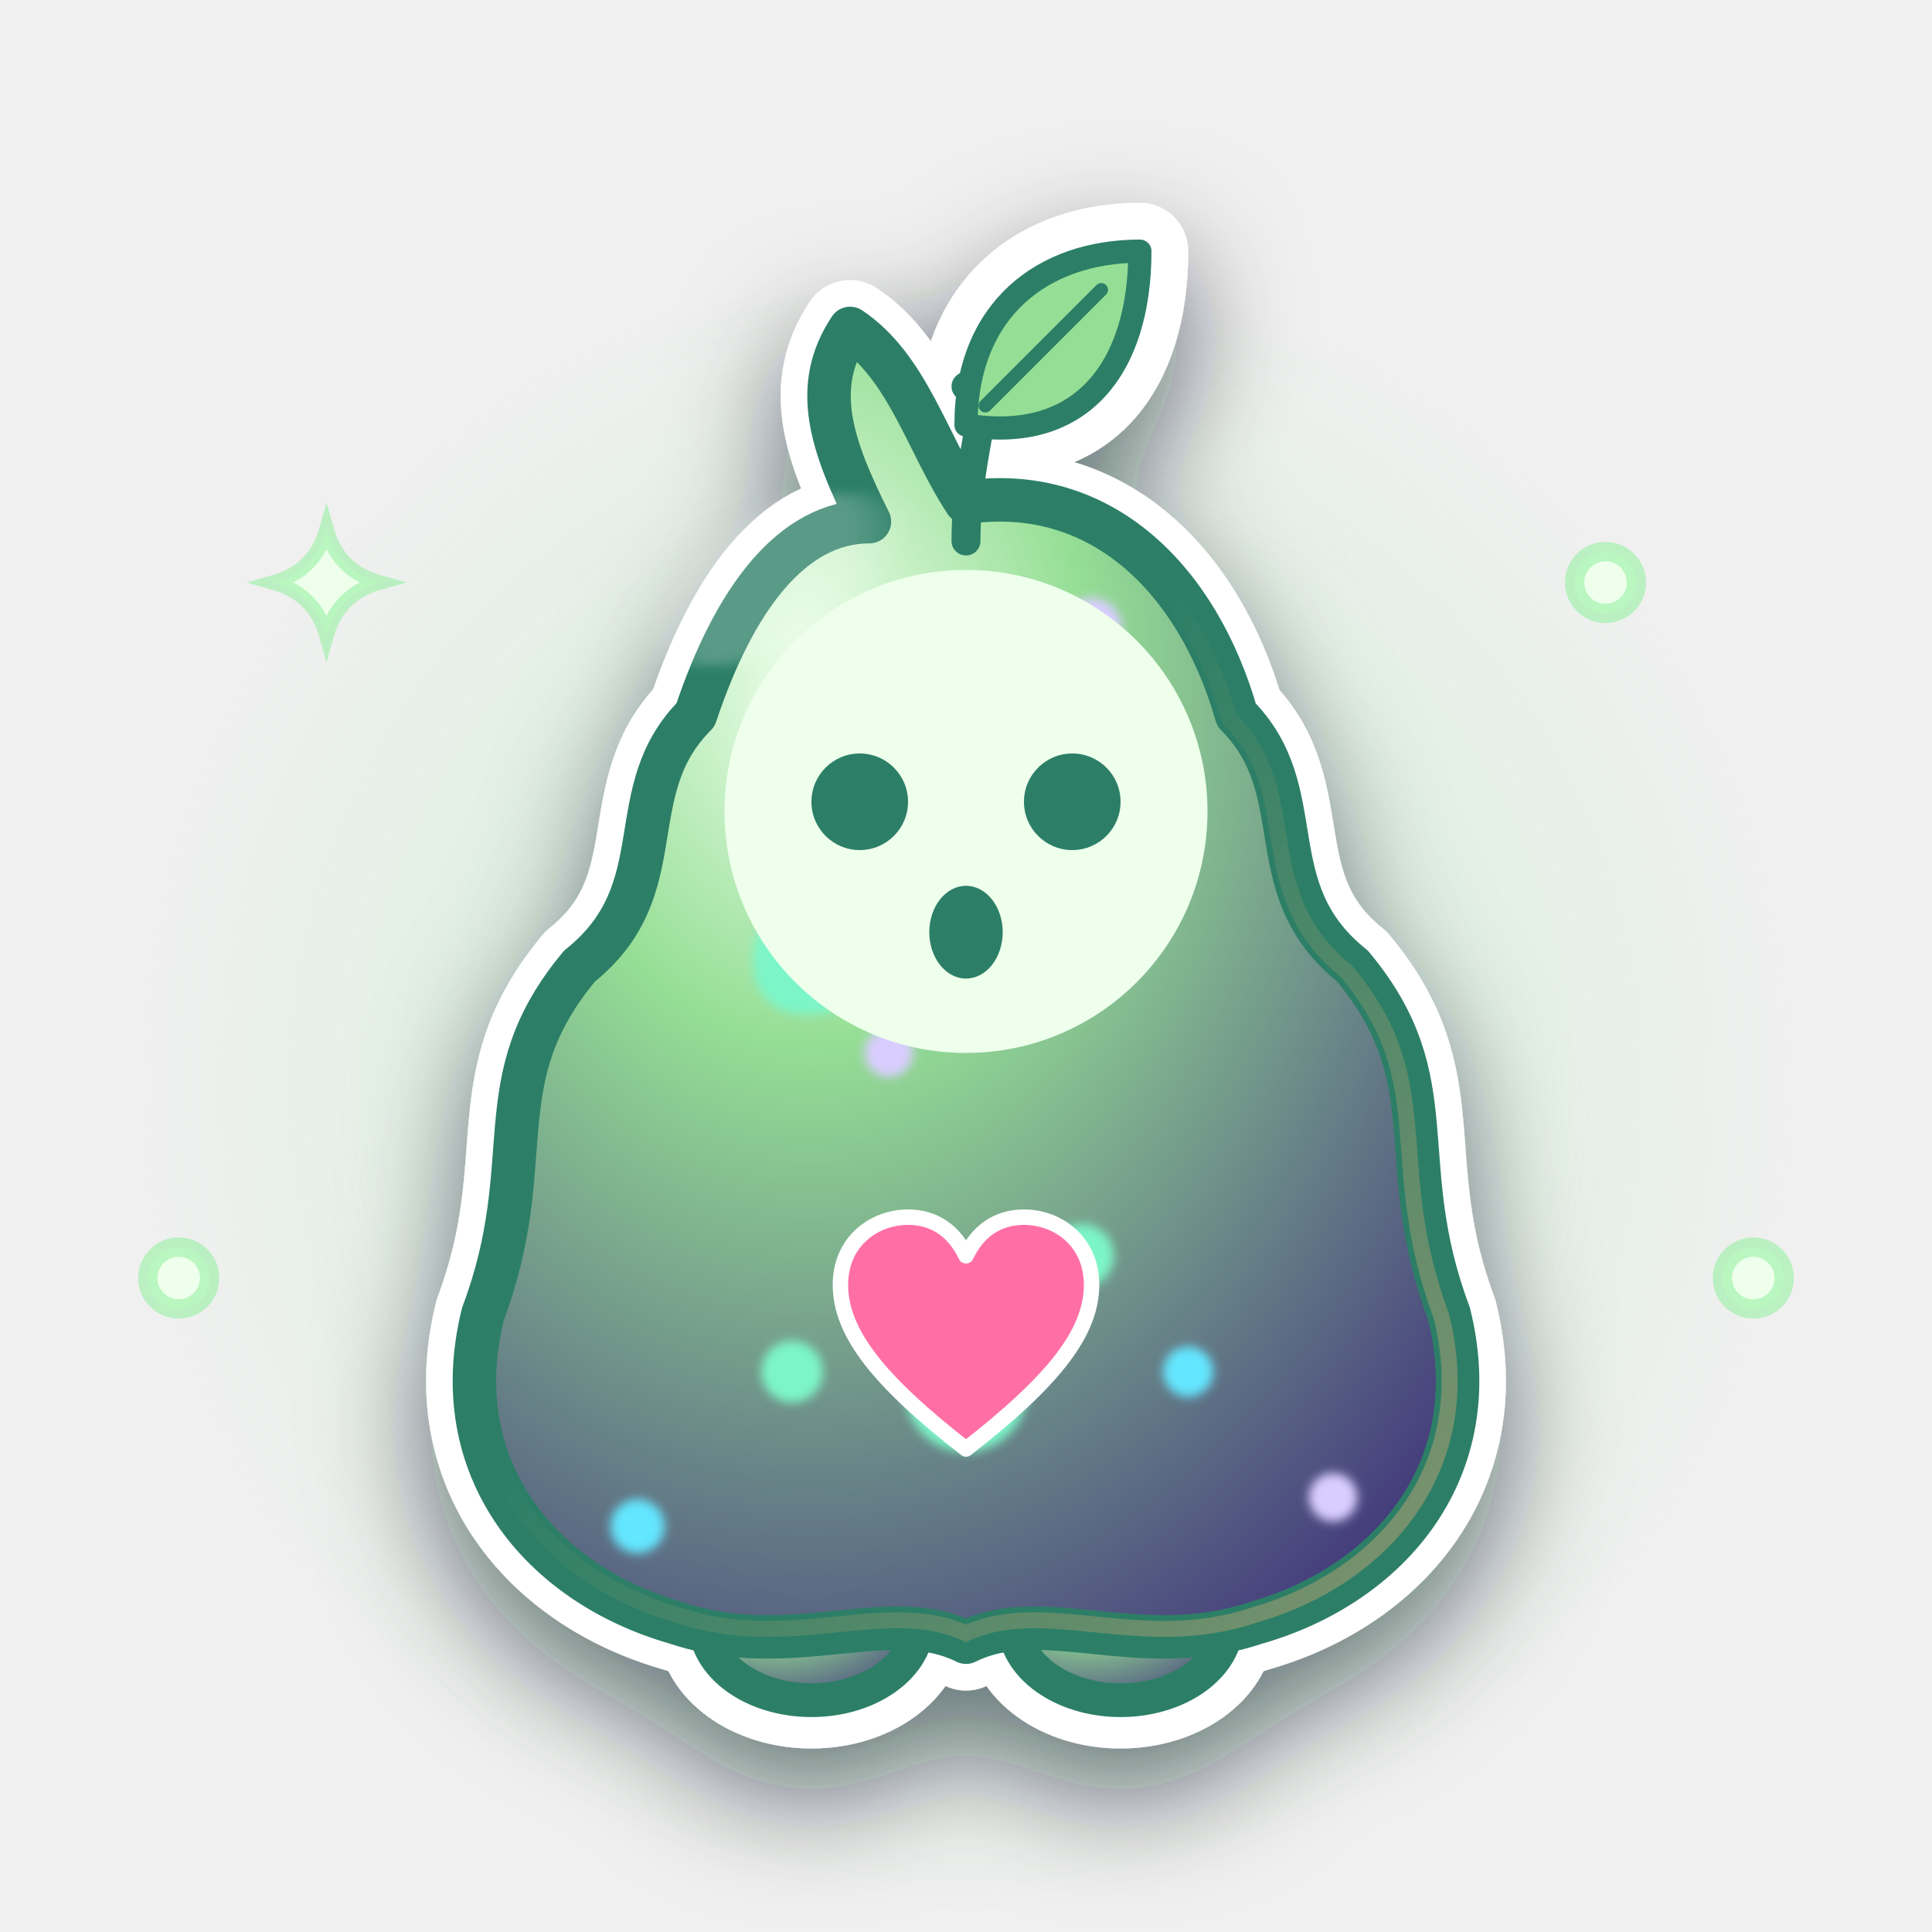
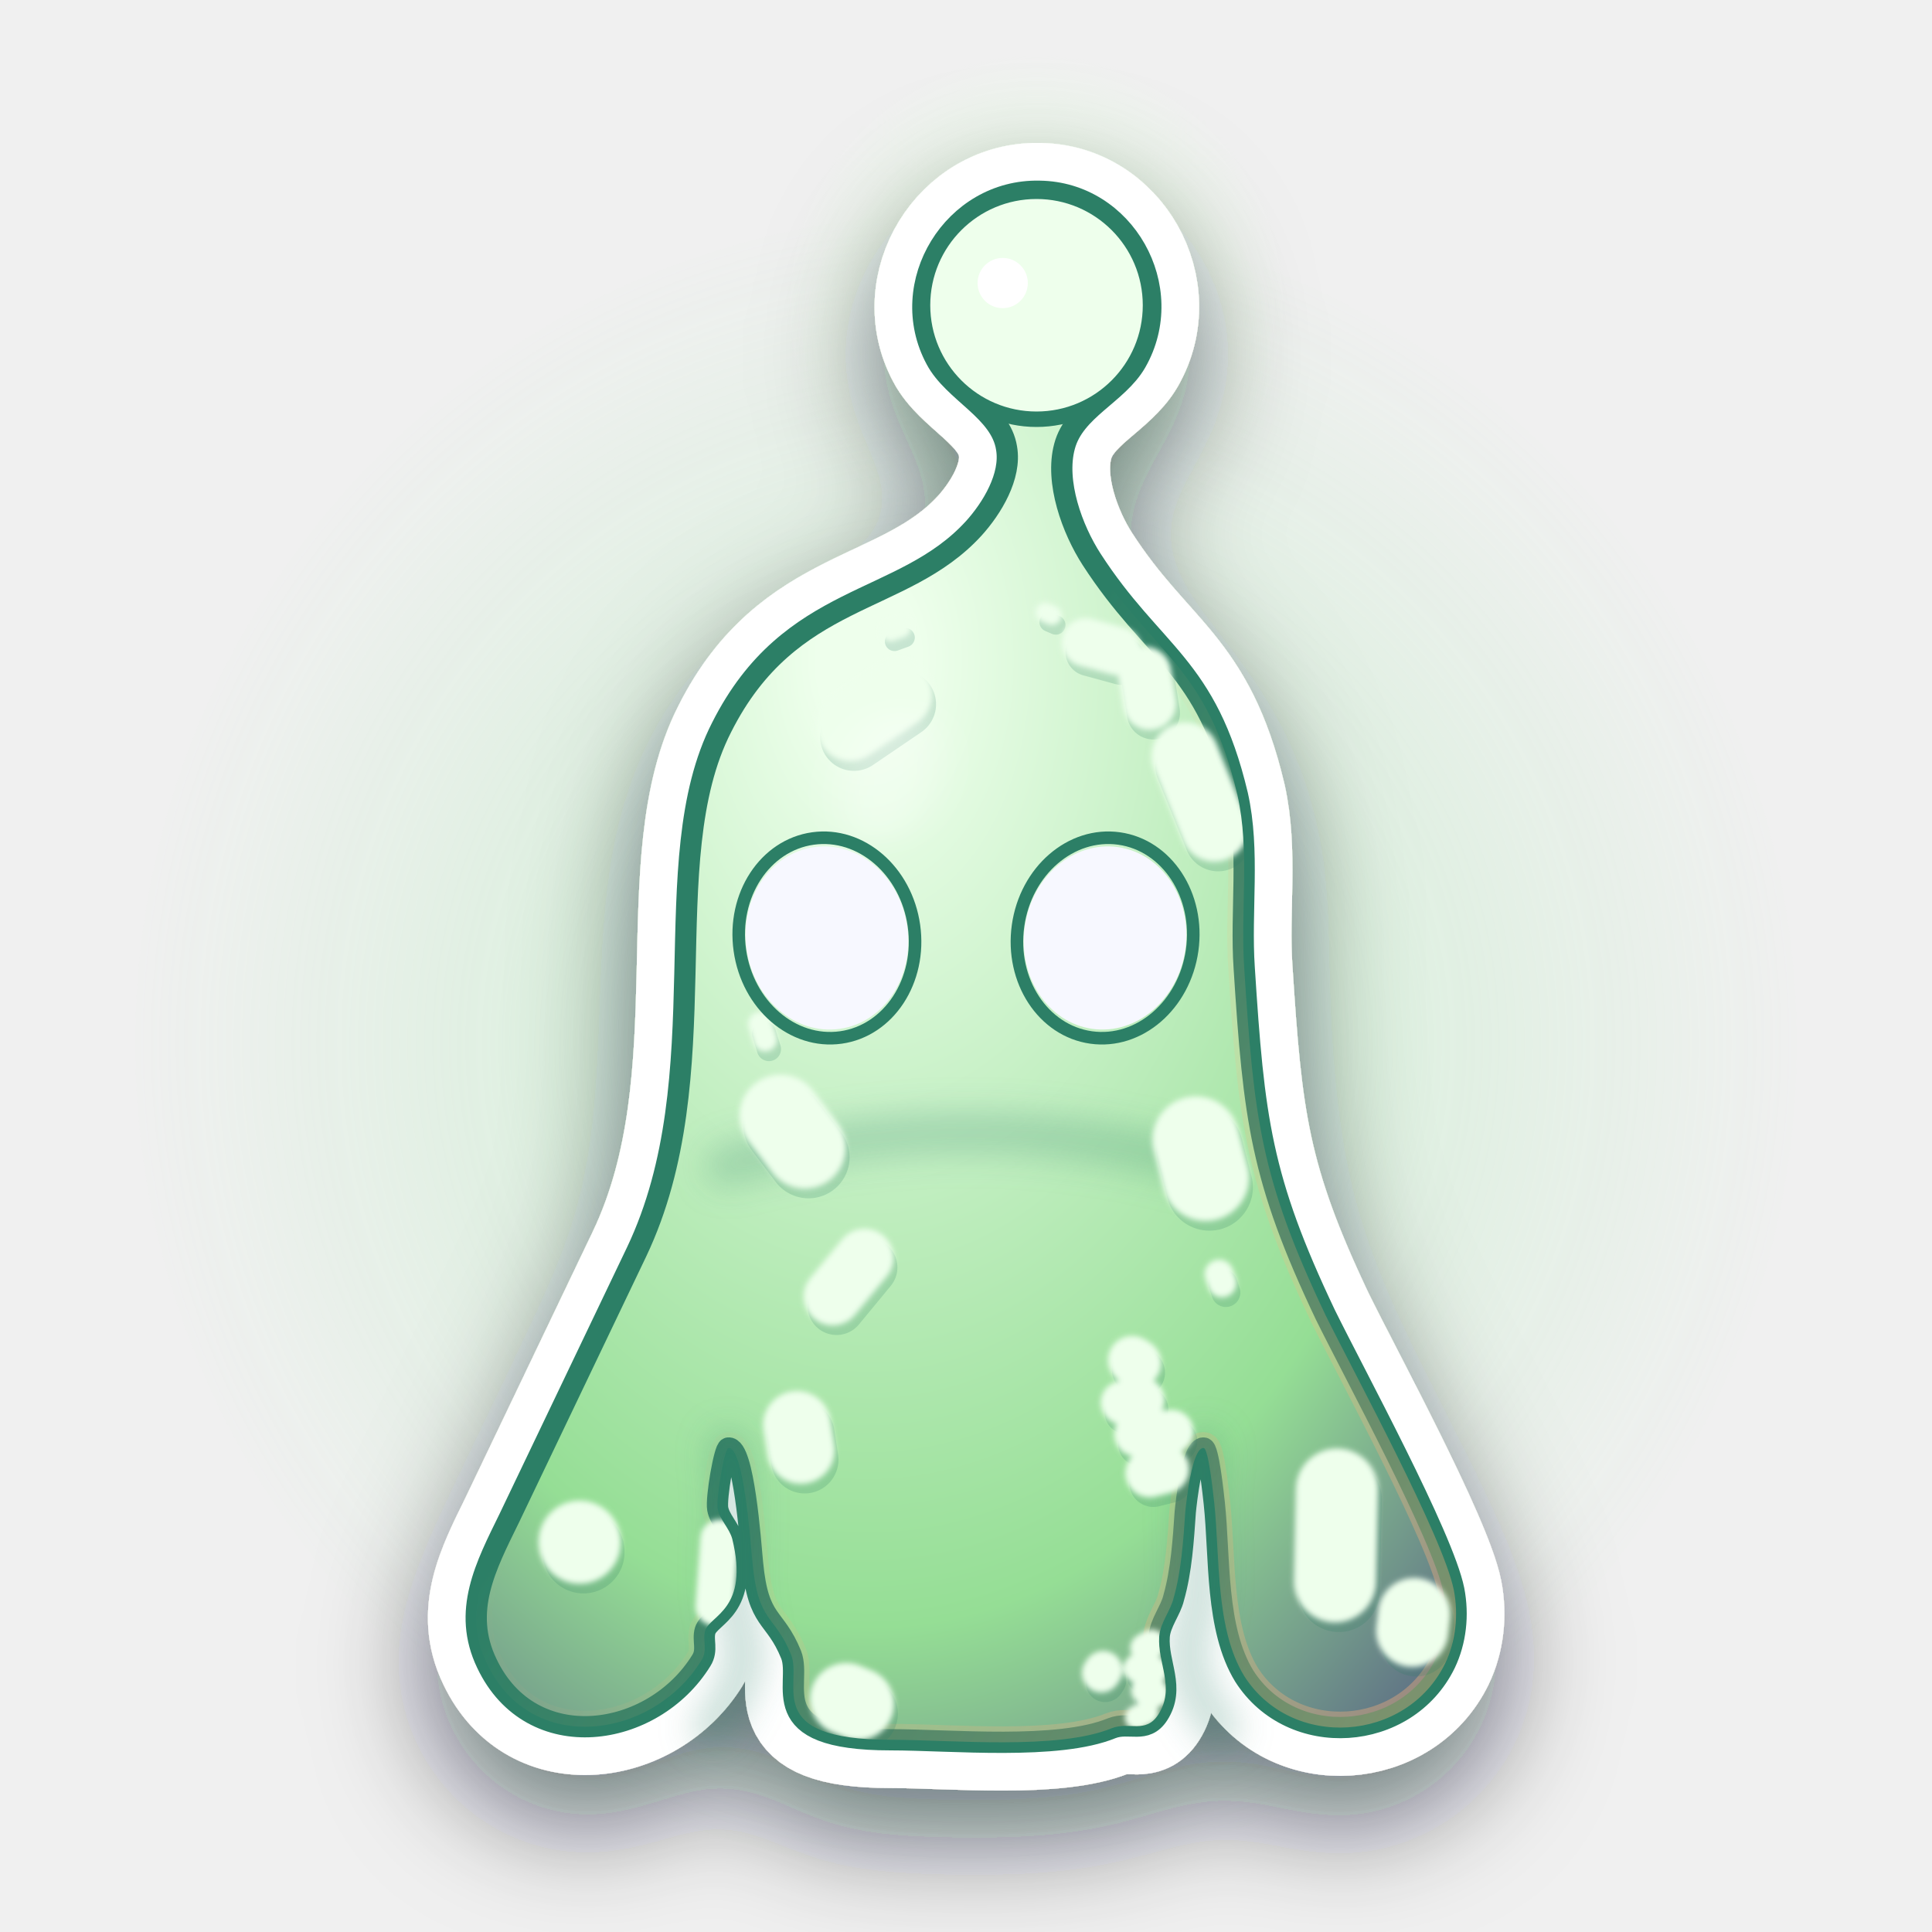
- <svg xmlns="http://www.w3.org/2000/svg" viewBox="0 0 200 200" width="64" height="64" role="img" aria-label="Arise Soul, mint flame with dot eyes" data-soul="19c576aacf1ebd" data-detail="full">
+ <svg xmlns="http://www.w3.org/2000/svg" viewBox="0 0 200 200" width="64" height="64" role="img" aria-label="Arise Soul, mint colour, with round button eyes and a glowing antenna orb" data-soul="19c576aacf1ebd" data-detail="full">
  <defs>
-     <path id="t19c576aacf1ebd-p" d="M100 52C114 50 124 60 128 74C136 82 130 92 140 100C150 112 144 120 150 136C154 152 144 164 130 168C118 172 108 166 100 170C92 166 82 172 70 168C56 164 46 152 50 136C56 120 50 112 60 100C70 92 64 82 72 74C76 62 82 54 90 54C86 46 84 40 88 34C94 38 96 46 100 52Z" />
+     <path id="t19c576aacf1ebd-p" d="M92.2 180.1c-13.4 0-9.1-5.7-10.3-8.8c-1.7-4.2-3.4-3.2-4-9.5c-.2-2.1-.9-12.1-2.5-11.9c-.4 0-1.3 5.2-1.1 6.3c.2 1.1 1.2 2 1.5 3.1c1.8 7.3-2.3 7.9-2.8 9.5c-.3 1 .3 2-.4 3.1c-5 8.1-17.6 10-22.2 .3c-2.6-5.4-.1-10.1 2.3-15c4.4-9.2 8.8-18.4 13.2-27.6c8.7-18.3 1.7-40.4 8.8-54.3c7.1-14.1 18.7-12.5 26.1-20.6c1.9-2.1 3.9-5.4 3.4-8.3c-.6-3.9-5.5-5.8-7.3-9.2c-4.2-7.8 1.8-17.6 10.7-17.4c8.8 .1 14.4 10 10 17.7c-1.9 3.3-6.4 4.9-7.4 8.7c-1 3.7 .8 8.6 2.8 11.7c6.4 9.9 11.9 10.9 15.1 24.4c1.3 5.8 .3 12 .7 17.9c1 15.6 1.7 21.8 8.4 35.9c3 6.1 12.2 23 13.3 28.5c.5 2.6 .2 5.3-.9 7.6c-4 8.2-15.9 9-20.8 1.3c-3-4.9-2.5-12.3-3.1-17.9c-.1-.9-.6-5.7-1.1-5.7c-1.2-.1-1.8 5.6-1.9 6.6c-.2 2.9-.4 6.1-1.2 8.9c-.3 1.3-1.4 2.6-1.5 4c-.2 2.8 1.7 5.3-.1 8.1c-1.3 2-3 .7-4.8 1.4c-5.6 2.3-16.6 1.2-22.9 1.2z" />
+     <g id="t19c576aacf1ebd-q" stroke-linecap="round">
+       <path stroke-width="2" d="M108.2 63.4l.7 .3M92.2 65.4l1.1-.4" />
+       <path stroke-width="2.5" d="M78.7 106l.5 1.6M117.7 177.8l1-.5" />
+       <path stroke-width="3" d="M126.2 131.9l.3 .9M118.5 170.6l.7-.4M117.8 172.7l1.6 .2M118.6 175l.9 .3" />
+       <path stroke-width="4" d="M74 166.3l.5-7M114 173.2l.2-.3" />
+       <path stroke-width="4.5" d="M116.2 145.2l2.1-.3M117.6 148.5l3.7-.3" />
+       <path stroke-width="5" d="M112.4 66.5l3.3 .9M117.2 140.8l.5 .3M119 152.5l1.6-.4" />
+       <path stroke-width="5.5" d="M118.5 69.7l.5 3.1" />
+       <path stroke-width="6" d="M86.2 134.2l3.3-4" />
+       <path stroke-width="7" d="M88 75.3l5-3.4M122.7 78.3l3 7.4M82.5 147.5l.4 2.6" />
+       <path stroke-width="7.5" d="M146.2 168.8l.2-1.7M87.6 175.9l1.2 .5" />
+       <path stroke-width="8.5" d="M80.8 115.5l2.5 3.3M138.2 163.7l.2-9.5M60 159.6l0 .1" />
+       <path stroke-width="9" d="M123.8 118l1 3.9" />
+     </g>
    <clipPath id="t19c576aacf1ebd-c">
      <use href="#t19c576aacf1ebd-p" />
    </clipPath>
-     <radialGradient id="t19c576aacf1ebd-b" cx=".34" cy=".26" r=".95">
-       <stop offset="0" stop-color="#EEFFEC" />
-       <stop offset=".3" stop-color="#95DE95" />
+     <radialGradient id="t19c576aacf1ebd-b" cx=".4" cy=".3" r="1.05">
+       <stop offset=".05" stop-color="#EEFFEC" />
+       <stop offset=".6" stop-color="#95DE95" />
      <stop offset="1" stop-color="#3B2A7A" />
    </radialGradient>
    <linearGradient id="t19c576aacf1ebd-r" x2="1" y2="1">
      <stop offset=".45" stop-color="#FFB27A" stop-opacity="0" />
      <stop offset="1" stop-color="#FFB27A" stop-opacity=".4" />
    </linearGradient>
    <radialGradient id="t19c576aacf1ebd-o">
      <stop offset="0" stop-color="#fff" />
      <stop offset=".45" stop-color="#EEFFEC" />
      <stop offset="1" stop-color="#EEFFEC" stop-opacity="0" />
    </radialGradient>
-     <g id="t19c576aacf1ebd-s">
-       <use href="#t19c576aacf1ebd-p" />
-       <ellipse cx="84" cy="168" rx="11" ry="8" />
-       <ellipse cx="116" cy="168" rx="11" ry="8" />
-       <path d="M100 56C100 46 104 38 100 40" />
-       <path d="M100 44C100 32 108 26 118 26C118 38 112 46 100 44Z" />
-     </g>
    <radialGradient id="t19c576aacf1ebd-g">
      <stop offset="0" stop-color="#98F0A4" stop-opacity=".55" />
      <stop offset=".55" stop-color="#98F0A4" stop-opacity=".18" />
      <stop offset="1" stop-color="#98F0A4" stop-opacity="0" />
    </radialGradient>
-     <filter id="t19c576aacf1ebd-d" x="-.25" y="-.25" width="1.5" height="1.6">
+     <filter id="t19c576aacf1ebd-d" x="-.3" y="-.2" width="1.6" height="1.45">
      <feDropShadow dx="0" dy="5" stdDeviation="5.8" flood-color="#05081E" flood-opacity="0.55" />
    </filter>
-     <filter id="t19c576aacf1ebd-h" x="-.3" y="-.6" width="1.6" height="2.2">
+     <filter id="t19c576aacf1ebd-h" x="-.5" y="-.5" width="2" height="2">
      <feGaussianBlur stdDeviation="1.7" />
    </filter>
    <filter id="t19c576aacf1ebd-k">
-       <feGaussianBlur stdDeviation=".5" />
+       <feGaussianBlur stdDeviation=".3" />
    </filter>
  </defs>
-   <circle cx="100" cy="112" r="86" fill="url(#t19c576aacf1ebd-g)" />
-   <path d="M33.8 54.8Q35 59.1 39.3 60.3Q35 61.5 33.8 65.8Q32.6 61.5 28.3 60.3Q32.6 59.1 33.8 54.8Z" fill="#EEFFEC" stroke="#98F0A4" stroke-width="1.5" stroke-opacity=".6" />
-   <circle cx="166.2" cy="60.3" r="3.2" fill="#EEFFEC" stroke="#98F0A4" stroke-width="2" stroke-opacity=".6" />
-   <circle cx="18.5" cy="132.3" r="3.2" fill="#EEFFEC" stroke="#98F0A4" stroke-width="2" stroke-opacity=".6" />
-   <circle cx="181.5" cy="132.3" r="3.2" fill="#EEFFEC" stroke="#98F0A4" stroke-width="2" stroke-opacity=".6" />
-   <use href="#t19c576aacf1ebd-s" fill="#fff" stroke="#fff" stroke-width="10" stroke-linejoin="round" filter="url(#t19c576aacf1ebd-d)" />
-   <ellipse cx="84" cy="168" rx="11" ry="8" fill="url(#t19c576aacf1ebd-b)" stroke="#2C7F66" stroke-width="3.5" />
-   <ellipse cx="116" cy="168" rx="11" ry="8" fill="url(#t19c576aacf1ebd-b)" stroke="#2C7F66" stroke-width="3.5" />
-   <use href="#t19c576aacf1ebd-p" fill="url(#t19c576aacf1ebd-b)" stroke="#2C7F66" stroke-width="4.5" stroke-linejoin="round" />
-   <g clip-path="url(#t19c576aacf1ebd-c)" filter="url(#t19c576aacf1ebd-k)">
-     <g fill="#7CF5C8">
-       <circle cx="83" cy="100" r="5" />
-       <circle cx="100" cy="144" r="6.3" />
-       <circle cx="84" cy="99" r="6" />
-       <circle cx="82" cy="142" r="3.2" />
-       <circle cx="112" cy="130" r="3.3" />
-     </g>
-     <g fill="#63E6FF">
-       <circle cx="123" cy="142" r="2.6" />
-       <circle cx="66" cy="158" r="2.8" />
-     </g>
-     <g fill="#D9CDFF">
-       <circle cx="92" cy="109" r="2.5" />
-       <circle cx="138" cy="155" r="2.5" />
-       <circle cx="113" cy="65" r="3.1" />
-     </g>
+   <circle cx="100" cy="108" r="86" fill="url(#t19c576aacf1ebd-g)" />
+   <circle cx="107.3" cy="31.6" r="26" fill="url(#t19c576aacf1ebd-o)" />
+   <use href="#t19c576aacf1ebd-p" fill="#fff" stroke="#fff" stroke-width="10" stroke-linejoin="round" filter="url(#t19c576aacf1ebd-d)" />
+   <use href="#t19c576aacf1ebd-p" fill="url(#t19c576aacf1ebd-b)" stroke="#2C7F66" stroke-width="2.2" stroke-linejoin="round" />
+   <use href="#t19c576aacf1ebd-p" fill="none" stroke="url(#t19c576aacf1ebd-r)" stroke-width="3.3" clip-path="url(#t19c576aacf1ebd-c)" />
+   <path d="M75.1 120.7c16.6-4.6 33.2-4.6 49.8 0M75.4 150c1.1 4.9 .2 10.4 .5 15.4c.2 2.2 1.4 4.6 1.1 6.8c-.4 2.2-1.8 5.1-3.4 6.7M124.6 150c-1.1 4.9-.2 10.4-.5 15.4c-.2 2.2-1.4 4.6-1.1 6.8c.4 2.2 1.8 5.1 3.4 6.7" fill="none" stroke="#2C7F66" stroke-width="4" stroke-linecap="round" opacity=".25" filter="url(#t19c576aacf1ebd-h)" />
+   <g clip-path="url(#t19c576aacf1ebd-c)">
+     <use href="#t19c576aacf1ebd-q" stroke="#2C7F66" opacity=".2" transform="translate(.4 1)" />
+     <use href="#t19c576aacf1ebd-q" stroke="#EEFFEC" filter="url(#t19c576aacf1ebd-k)" />
  </g>
-   <use href="#t19c576aacf1ebd-p" fill="none" stroke="url(#t19c576aacf1ebd-r)" stroke-width="3.3" clip-path="url(#t19c576aacf1ebd-c)" />
-   <ellipse cx="80" cy="60" rx="13" ry="6.5" transform="rotate(-34 80 60)" fill="#fff" opacity=".22" filter="url(#t19c576aacf1ebd-h)" />
-   <circle cx="100" cy="84" r="25" fill="#EEFFEC" />
-   <path d="M100 150C91 143 87 138 87 133C87 128.5 90.5 126 94 126C96.8 126 98.8 127.5 100 130C101.2 127.5 103.2 126 106 126C109.5 126 113 128.5 113 133C113 138 109 143 100 150Z" fill="#FF6FA5" stroke="#fff" stroke-width="1.6" stroke-linejoin="round" />
-   <path d="M100 56C100 46 104 38 100 40" fill="none" stroke="#2C7F66" stroke-width="3" stroke-linecap="round" />
-   <path d="M100 44C100 32 108 26 118 26C118 38 112 46 100 44Z" fill="#95DE95" stroke="#2C7F66" stroke-width="2.4" stroke-linejoin="round" />
-   <path d="M102 42L114 30" stroke="#2C7F66" stroke-width="1.4" stroke-linecap="round" />
-   <circle cx="89" cy="83" r="5" fill="#2C7F66" />
-   <circle cx="111" cy="83" r="5" fill="#2C7F66" />
-   <ellipse cx="100" cy="96.5" rx="3.8" ry="4.8" fill="#2C7F66" />
+   <ellipse cx="92" cy="80.3" rx="7.2" ry="4.8" transform="rotate(-70 92 80.3)" fill="#fff" opacity=".3" filter="url(#t19c576aacf1ebd-h)" />
+   <g id="t19c576aacf1ebd-e" transform="translate(85.6 97.1) rotate(82)">
+     <ellipse rx="9.5" ry="8.4" fill="#F7F8FF" />
+     <ellipse rx="10.4" ry="9.1" fill="none" stroke="#2C7F66" stroke-width="1.3" />
+   </g>
+   <use href="#t19c576aacf1ebd-e" transform="matrix(-1 0 0 1 200 0)" />
+   <circle cx="107.3" cy="31.6" r="11.8" fill="#EEFFEC" stroke="#2C7F66" stroke-width="1.6" />
+   <circle cx="103.8" cy="29.3" r="2.6" fill="#fff" />
</svg>
